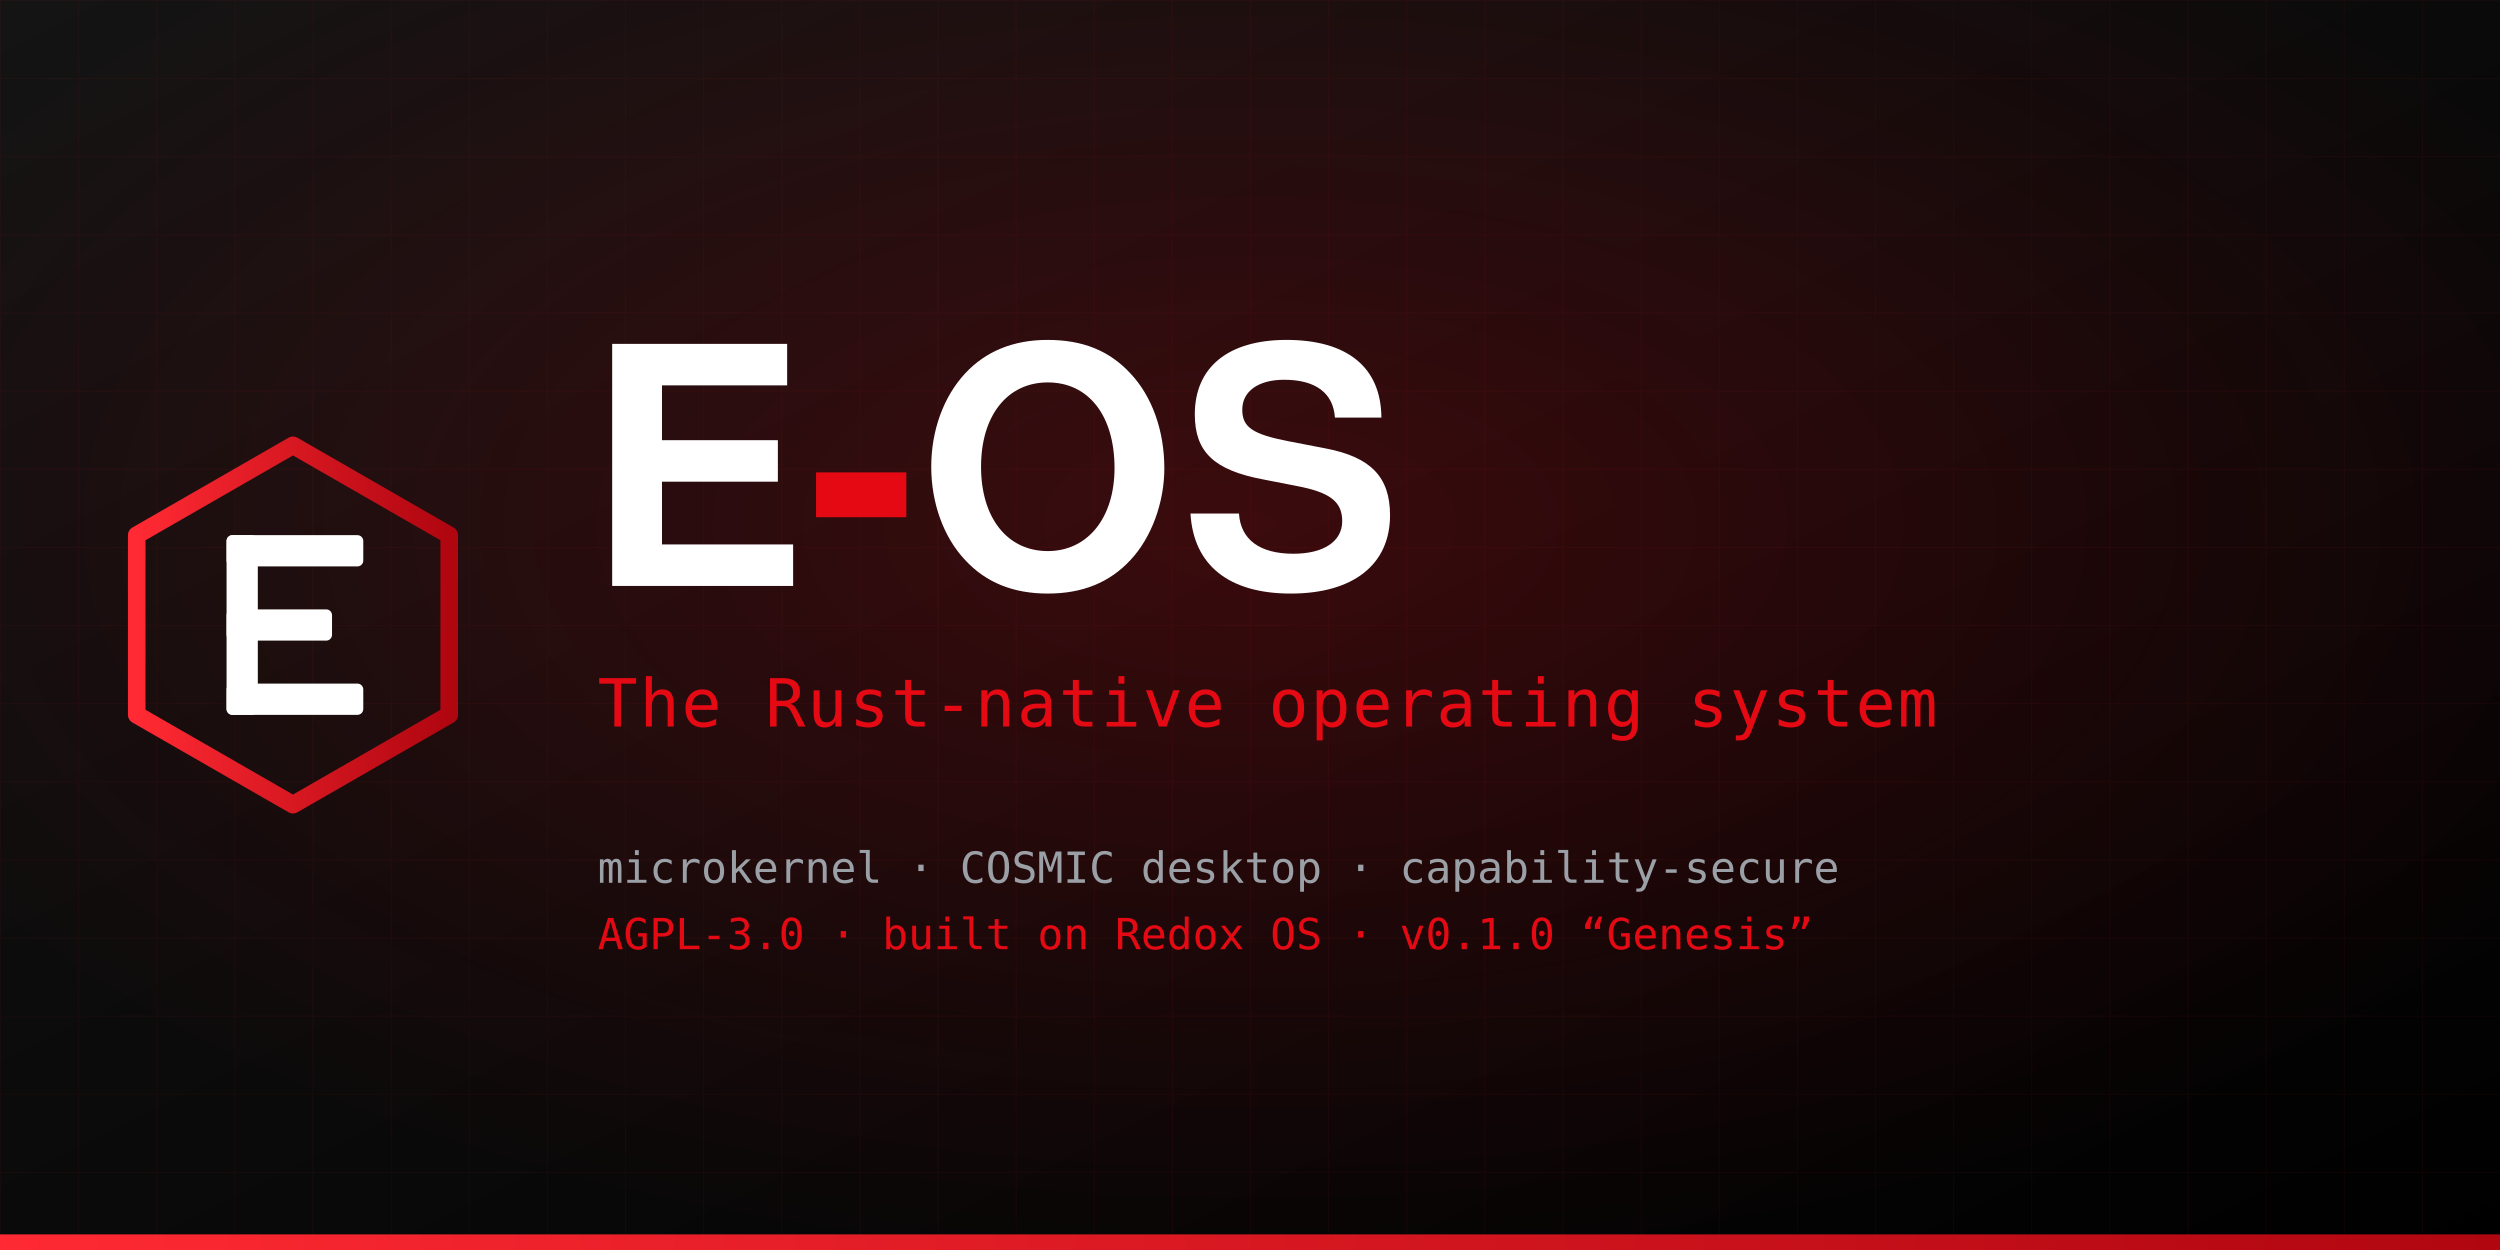
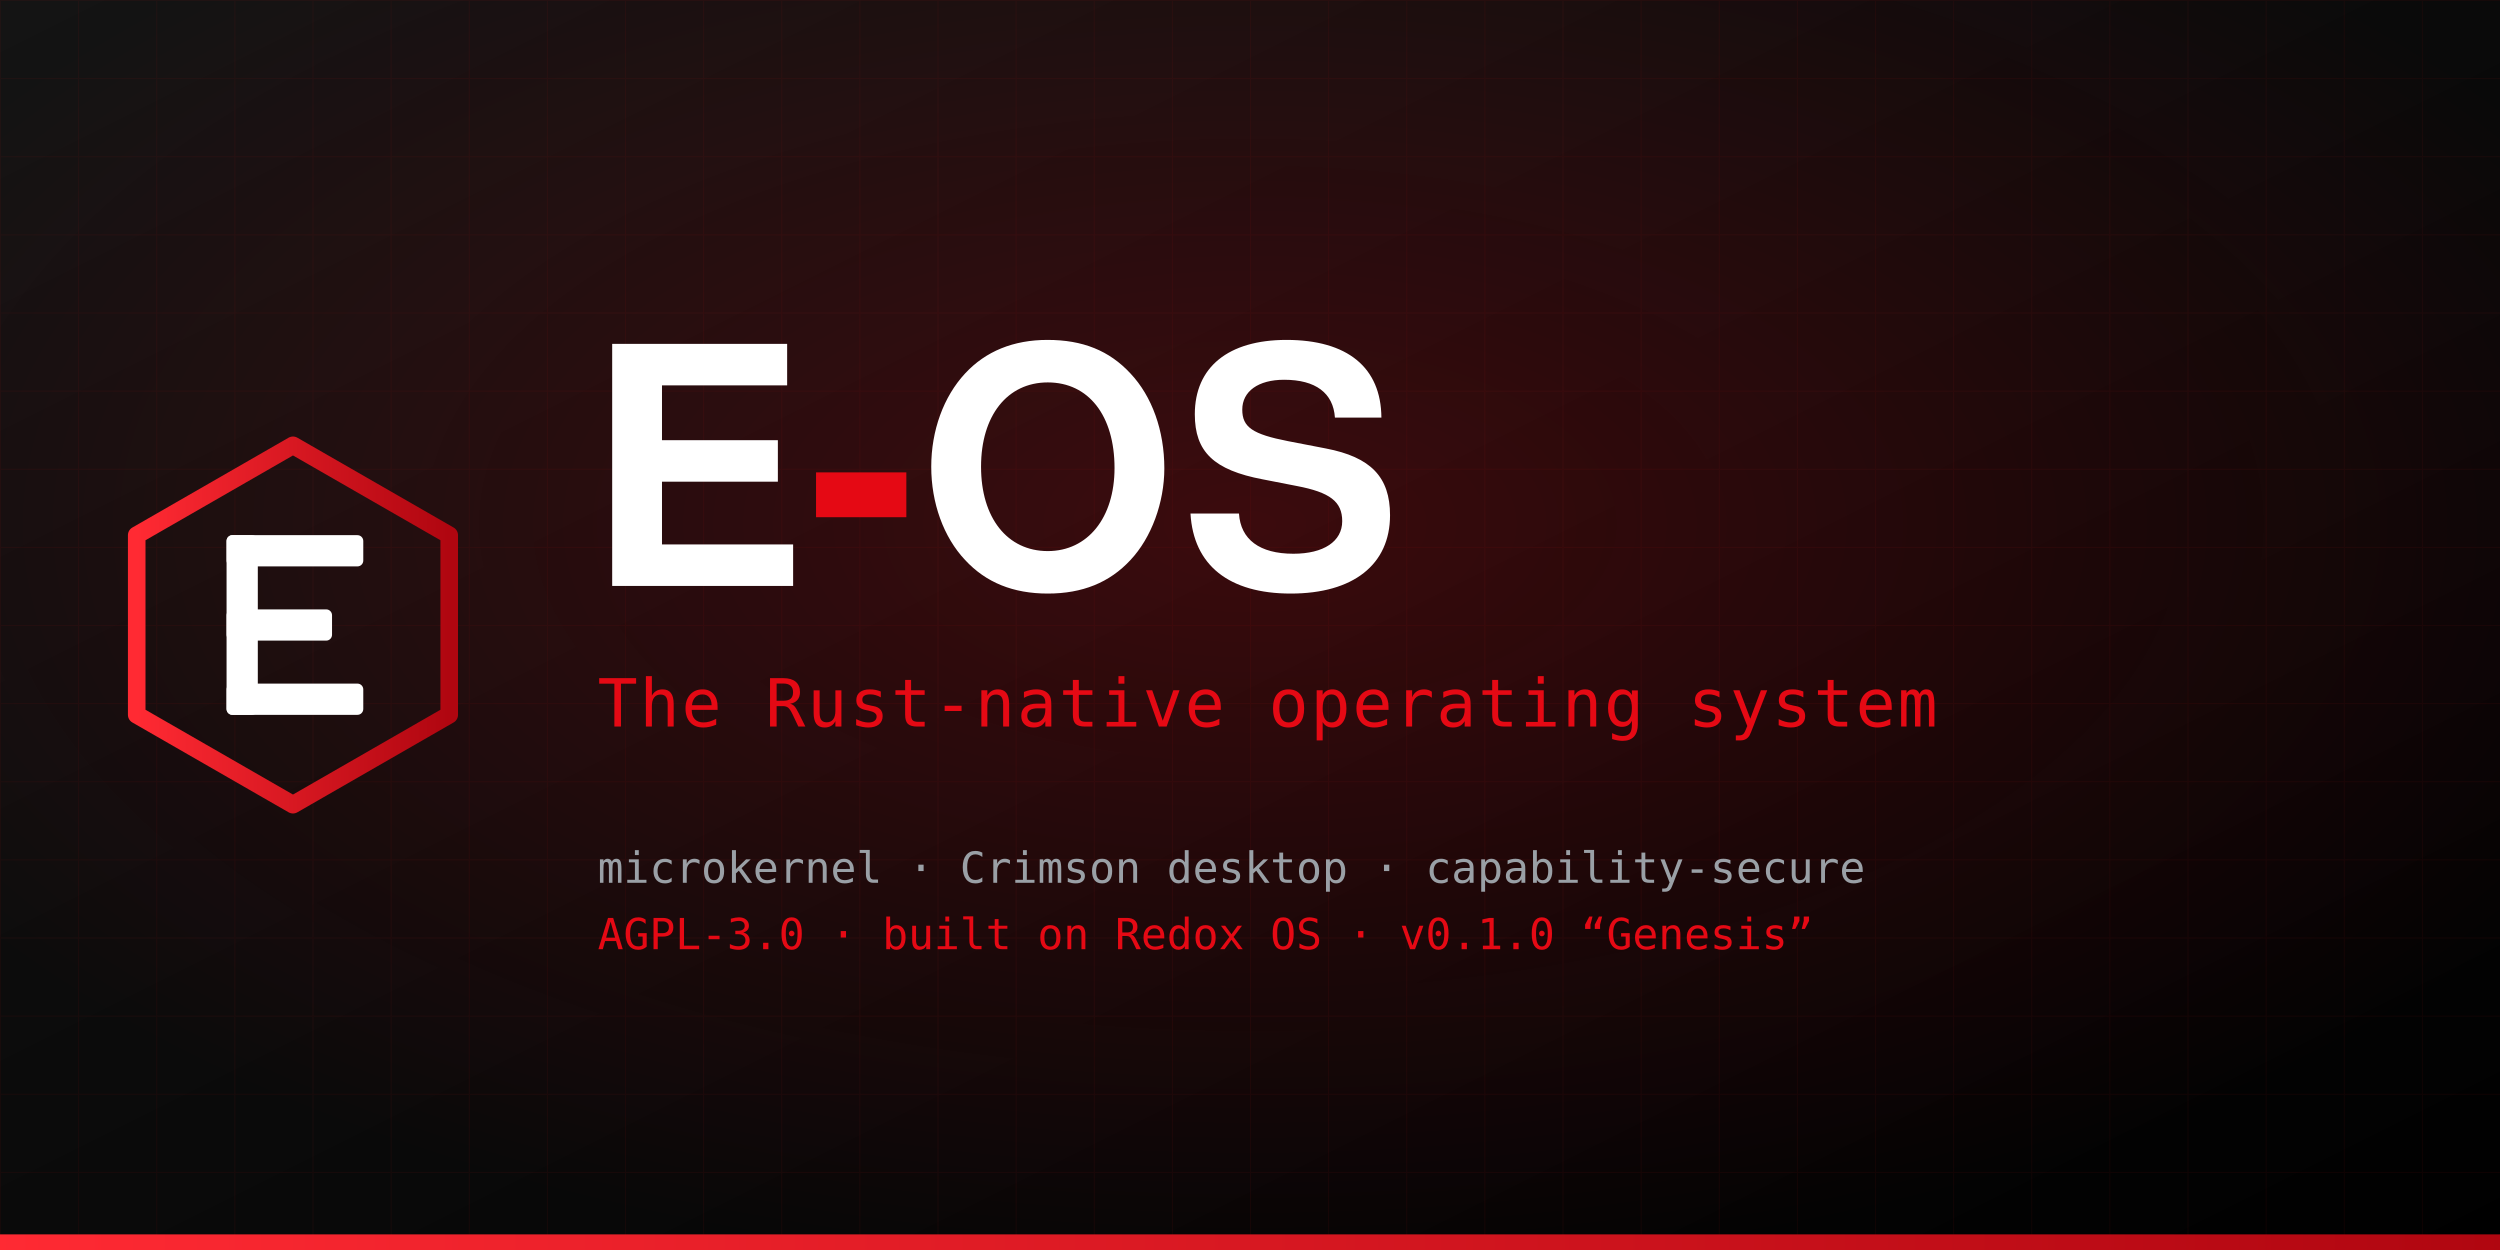
<svg xmlns="http://www.w3.org/2000/svg" width="1280" height="640" aria-label="E-OS banner" role="img" viewBox="0 0 1280 640">
  <defs>
    <linearGradient id="bg" x1="0" x2="1" y1="0" y2="1">
      <stop offset="0" stop-color="#141414" />
      <stop offset="1" stop-color="#000" />
    </linearGradient>
    <linearGradient id="red" x1="0" x2="1" y1="0" y2="0">
      <stop offset="0" stop-color="#FF2A33" />
      <stop offset="1" stop-color="#B00610" />
    </linearGradient>
    <radialGradient id="glow" cx="50%" cy="42%" r="60%">
      <stop offset="0" stop-color="#E50914" stop-opacity=".22" />
      <stop offset="1" stop-color="#E50914" stop-opacity="0" />
    </radialGradient>
    <pattern id="grid" width="40" height="40" patternUnits="userSpaceOnUse">
      <path fill="none" stroke="#E50914" stroke-width="1" d="M40 0H0V40" opacity=".06" />
    </pattern>
  </defs>
  <rect width="1280" height="640" fill="url(#bg)" />
  <rect width="1280" height="640" fill="url(#grid)" />
  <rect width="1280" height="640" fill="url(#glow)" />
  <g transform="translate(150,320)">
    <polygon fill="none" stroke="url(#red)" stroke-linejoin="round" stroke-width="9" points="0 -92 80 -46 80 46 0 92 -80 46 -80 -46" />
    <g fill="#FFF" transform="translate(-34,-46)">
      <rect width="70" height="16" x="0" y="0" rx="3" />
      <rect width="16" height="92" x="0" y="0" rx="3" />
      <rect width="54" height="16" x="0" y="38" rx="3" />
      <rect width="70" height="16" x="0" y="76" rx="3" />
    </g>
  </g>
  <text x="300" y="300" fill="#FFF" font-family="Segoe UI, Helvetica, Arial, sans-serif" font-size="170" font-weight="800" letter-spacing="2">E<tspan fill="#E50914">-</tspan>OS</text>
  <text x="306" y="372" fill="#E50914" font-family="Fira Code, Consolas, monospace" font-size="34" letter-spacing="1">The Rust-native operating system</text>
  <g fill="#9aa0a6" font-family="Fira Code, Consolas, monospace" font-size="22">
-     <text x="306" y="452">microkernel · COSMIC desktop · capability-secure</text>
+     <text x="306" y="452">microkernel · Crimson desktop · capability-secure</text>
    <text x="306" y="486" fill="#E50914">AGPL-3.0 · built on Redox OS · v0.1.0 “Genesis”</text>
  </g>
  <rect width="1280" height="8" x="0" y="632" fill="url(#red)" />
</svg>
